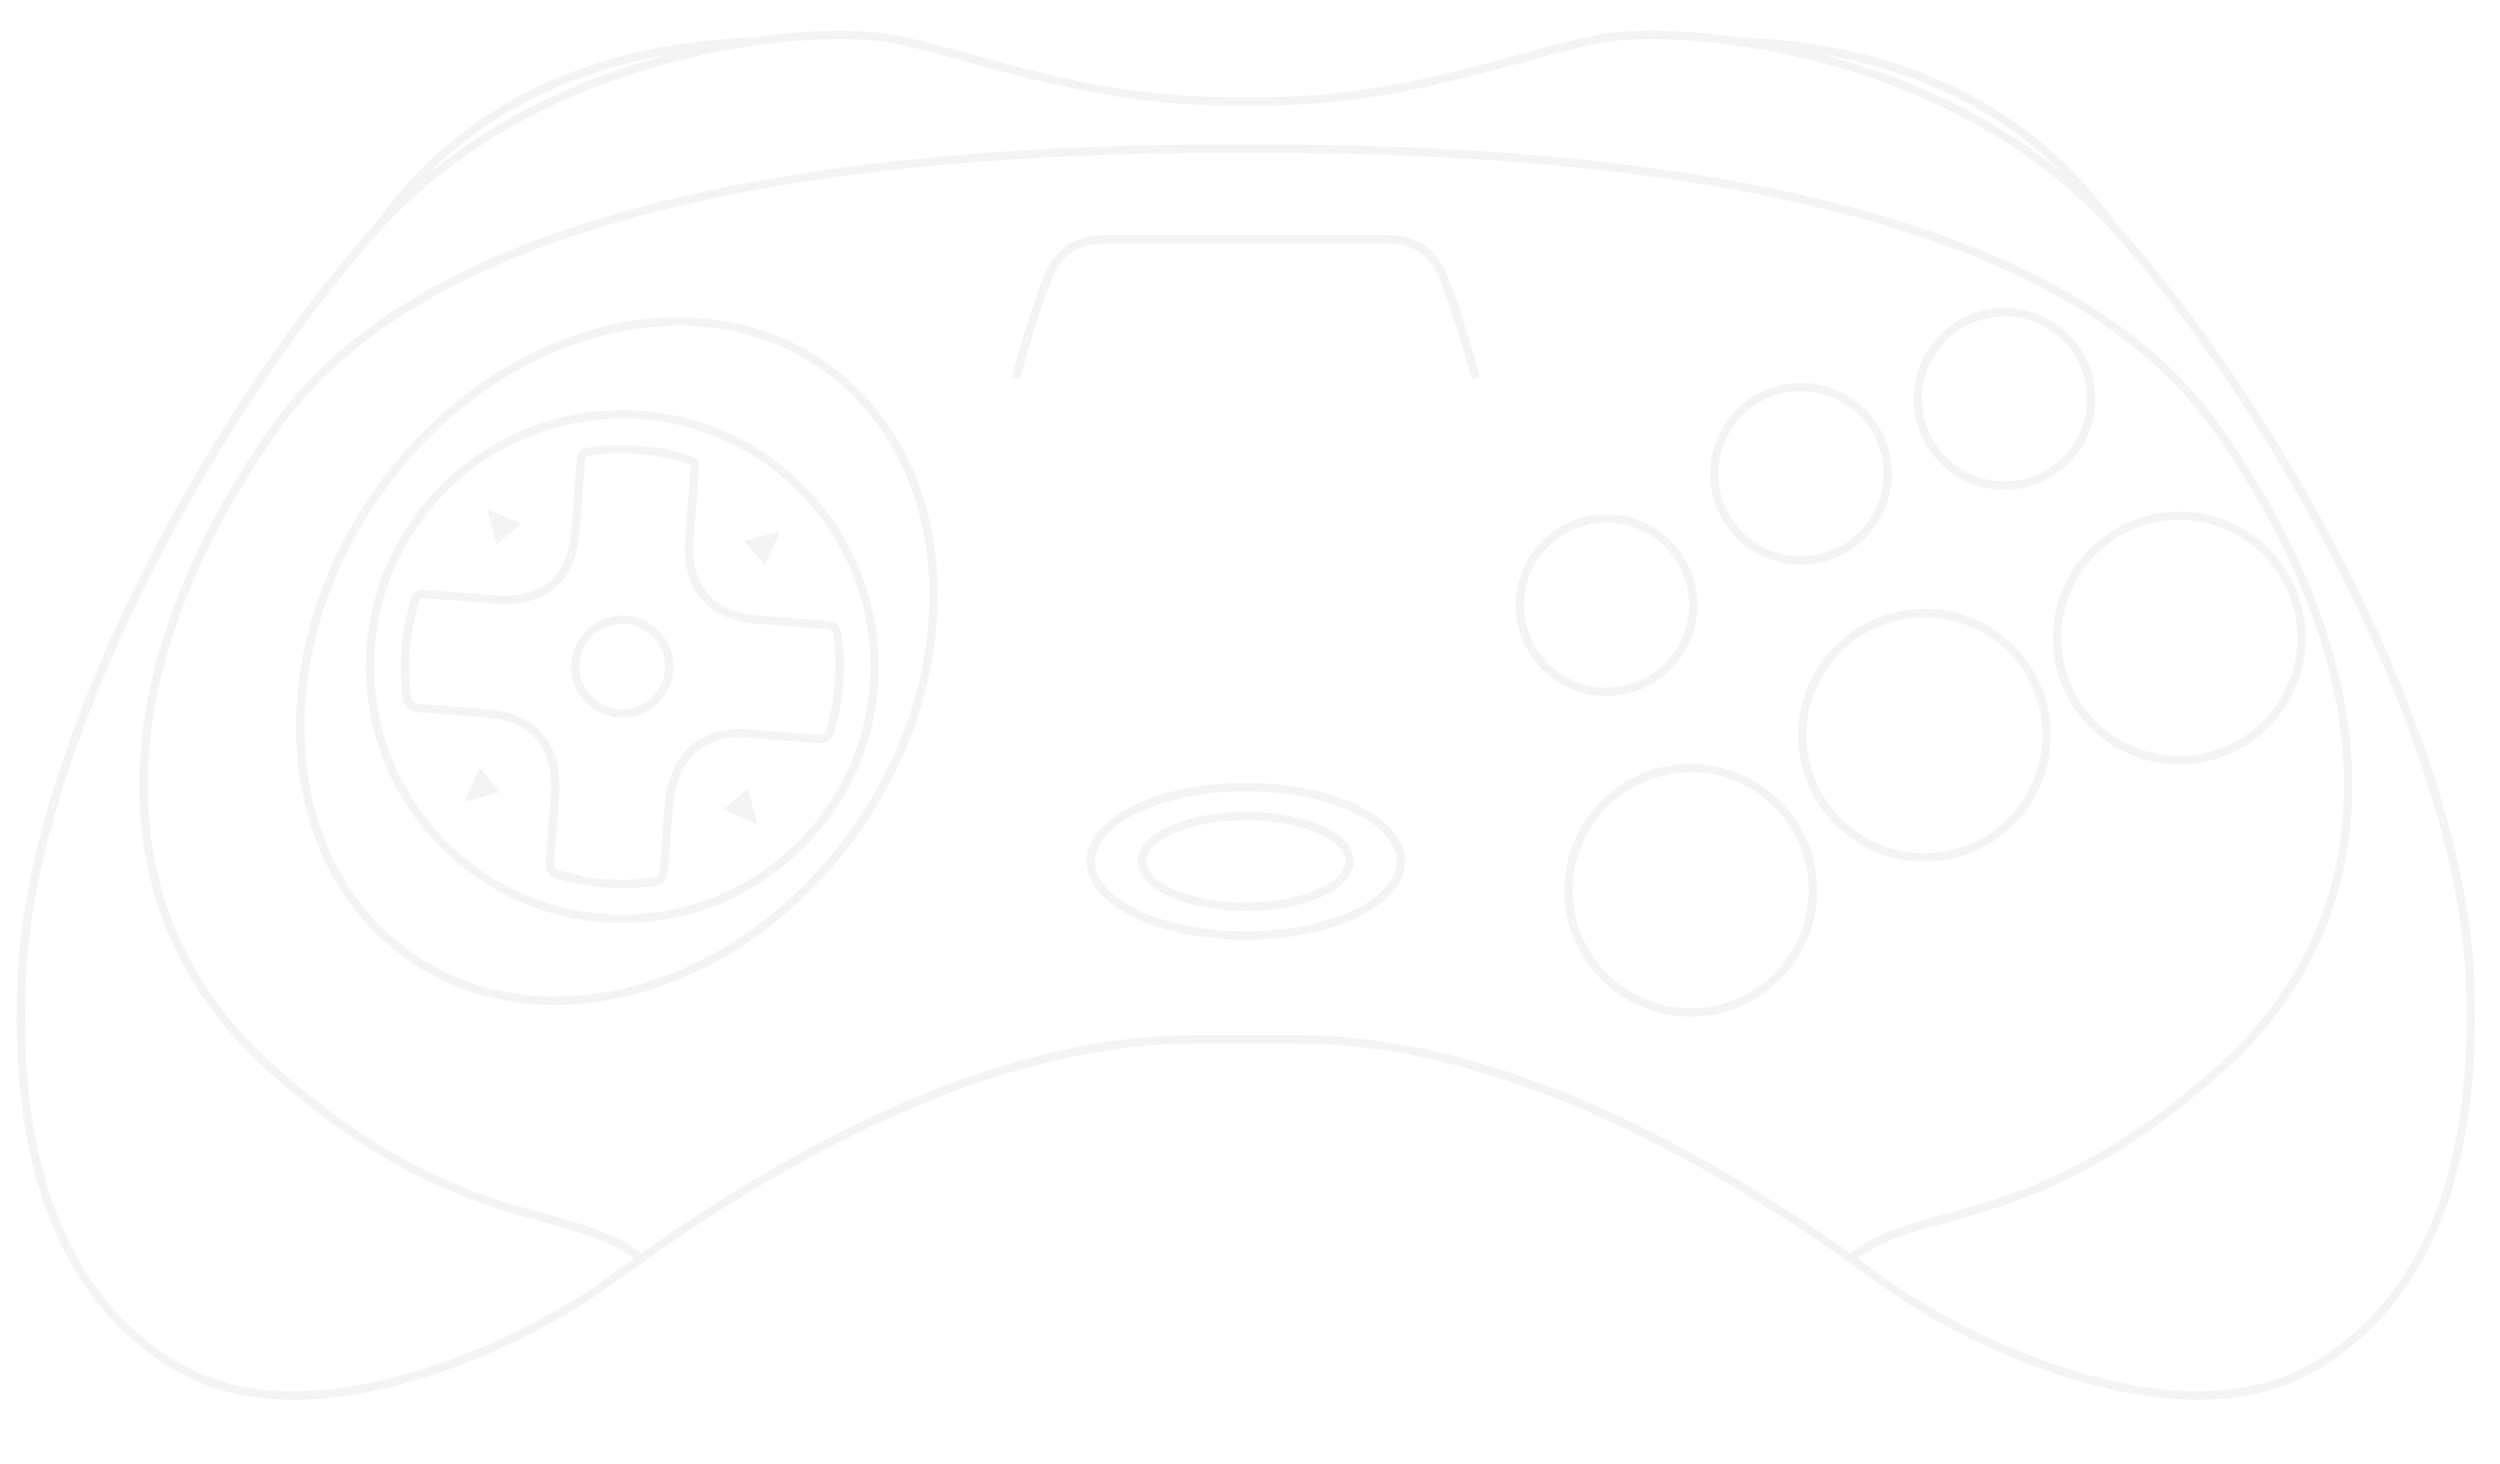
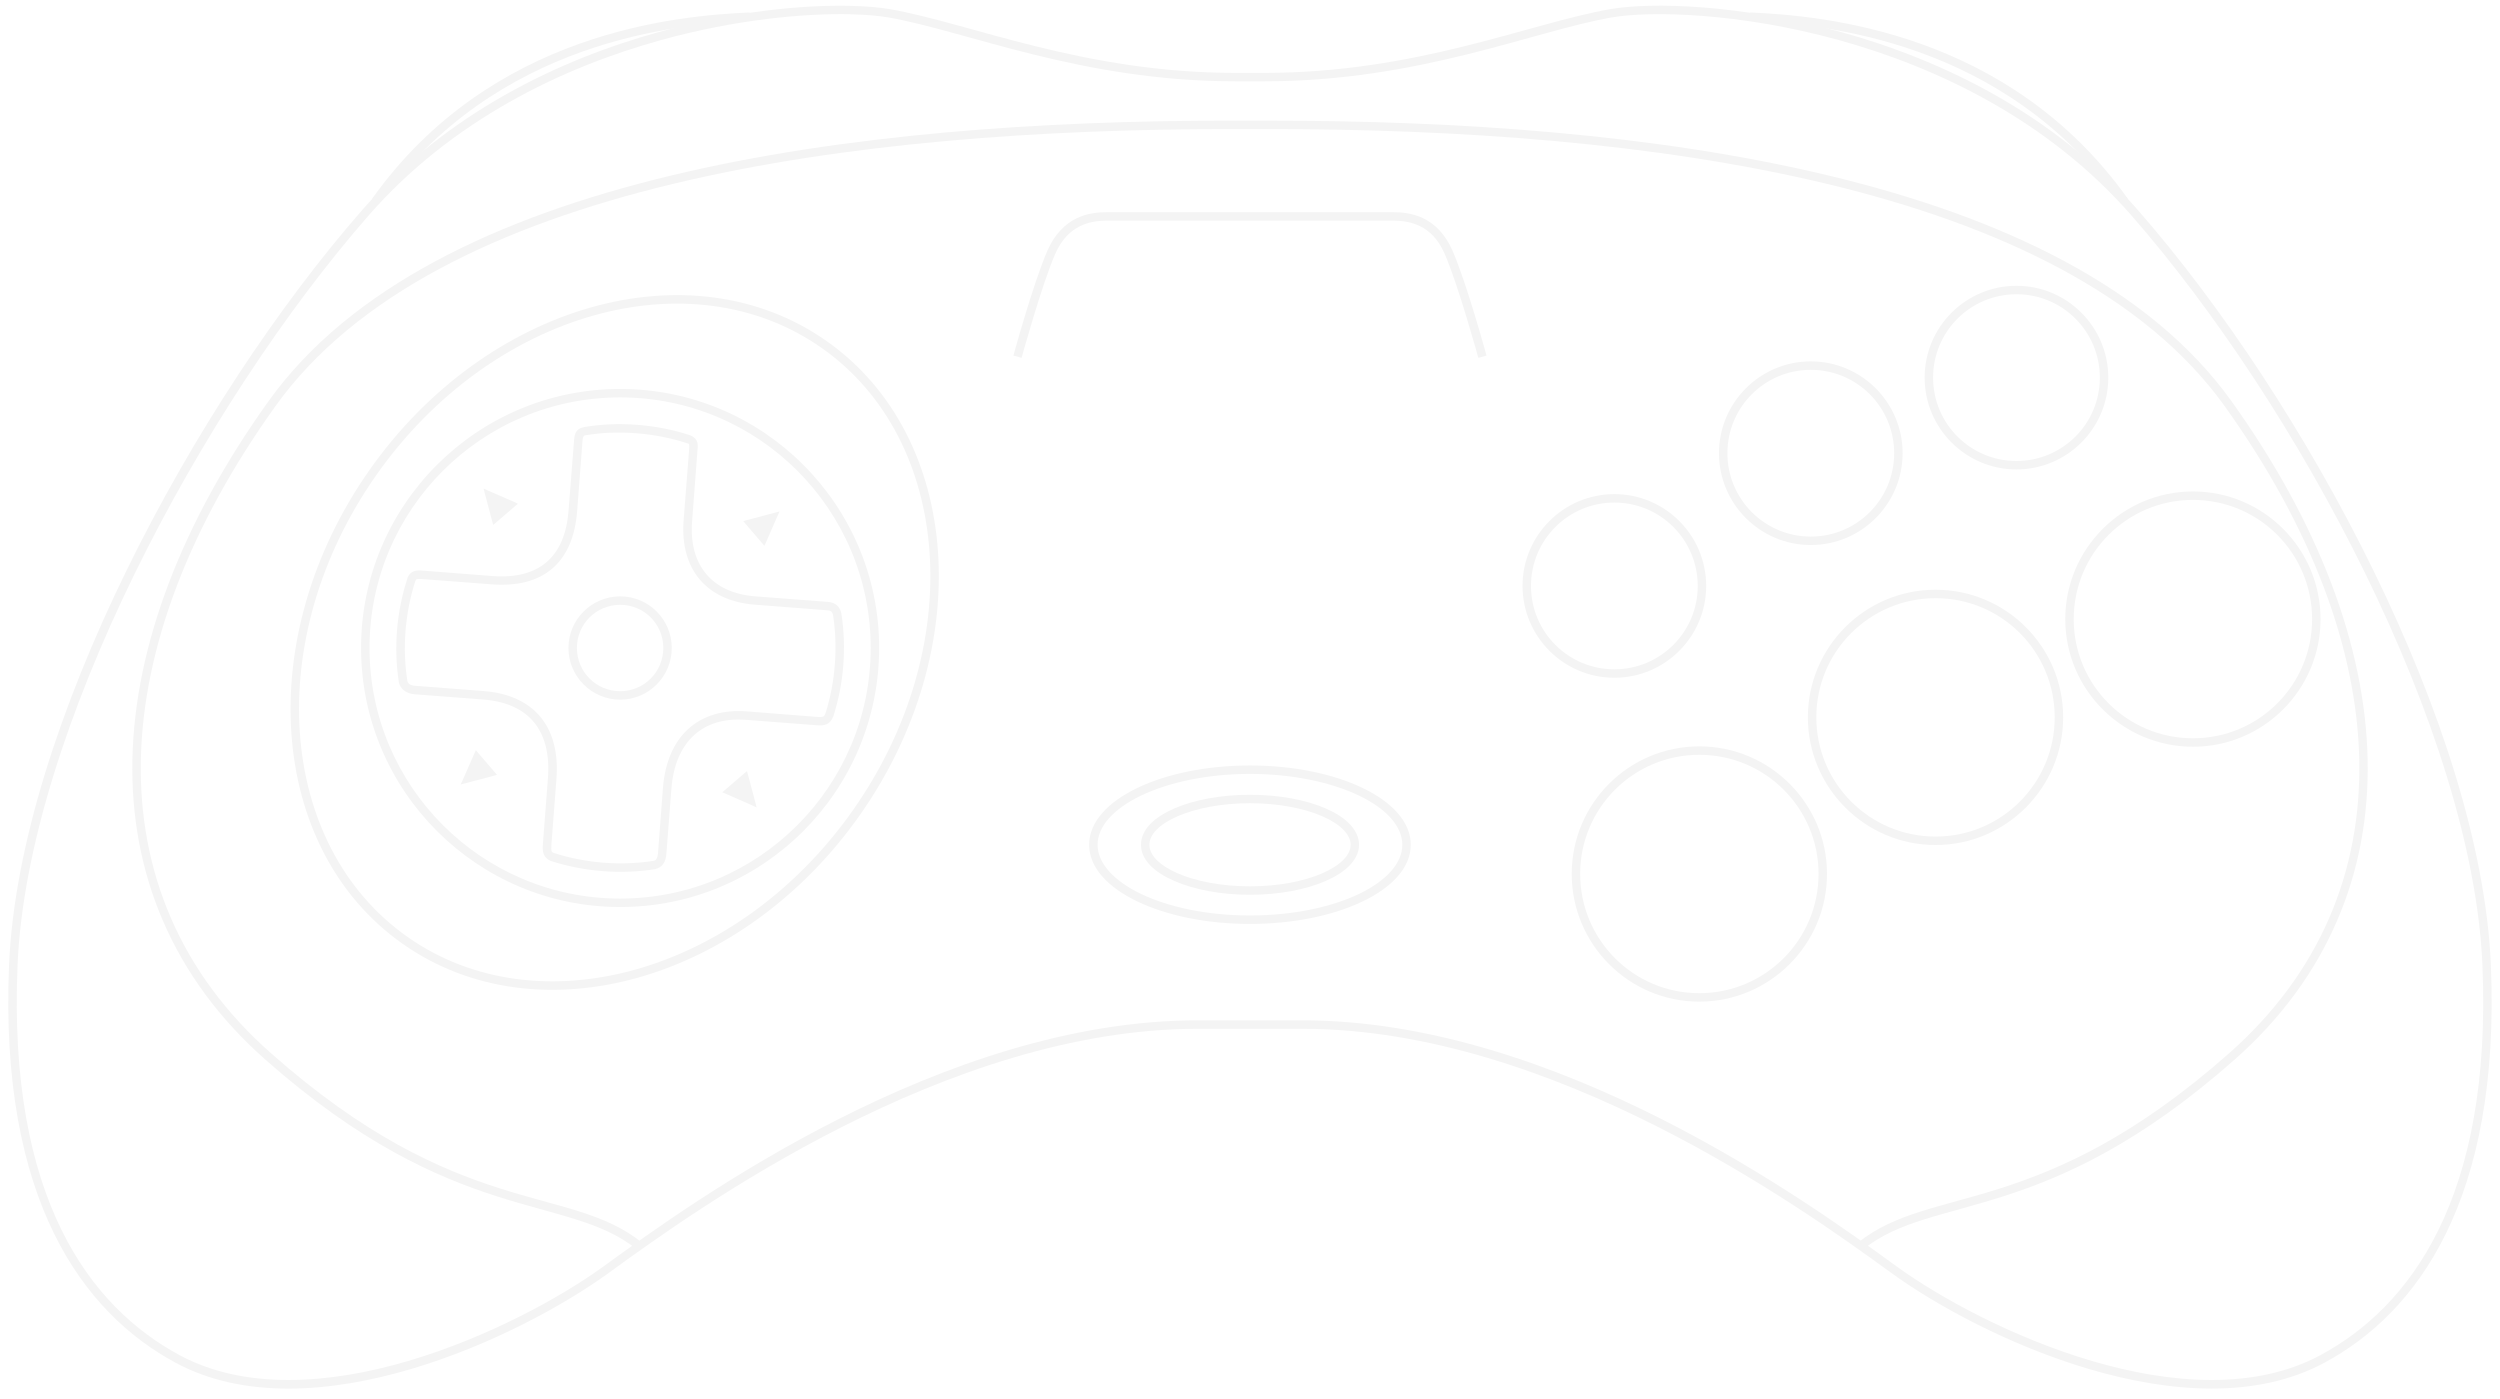
- <svg xmlns="http://www.w3.org/2000/svg" version="1.2" baseProfile="tiny" id="Layer_3" x="0px" y="0px" width="598.189px" height="350.26px" viewBox="0 0 598.189 350.26" xml:space="preserve">
-   <path id="path3" fill="#F4F4F4" d="M179.554,8.949c-17.037,0.789-61.16,4.455-89.405,44.125l1.625,1.156  c27.71-38.916,70.96-42.498,87.88-43.281l-0.094-2H179.554z" />
-   <path id="path5" fill="#F4F4F4" d="M293.243,34.574c-44.134,0-91.349,3.159-132.379,13.031  c-41.026,9.872-75.901,26.427-95.218,53.375c-20.514,28.619-31.714,57.876-32.281,84.875c-0.567,26.997,9.536,51.731,31.469,71.124  c22.496,19.891,40.432,27.779,54.78,32.375c14.349,4.596,24.973,5.945,33.188,12.562l1.28-1.56c-8.76-7.061-19.689-8.37-33.87-12.91  c-14.18-4.54-31.732-12.25-54.03-31.97c-21.531-19.03-31.369-43.109-30.813-69.589c0.557-26.47,11.568-55.34,31.906-83.718  c18.877-26.333,53.278-42.779,94.067-52.592c40.78-9.813,87.867-13,131.909-13h9.688c44.037,0,91.124,3.187,131.909,13  c40.78,9.813,75.217,26.26,94.093,52.593c20.339,28.374,31.35,57.244,31.905,83.719c0.557,26.475-9.281,50.557-30.812,69.594  c-22.319,19.719-39.899,27.43-54.079,31.969c-14.18,4.54-25.08,5.85-33.84,12.91l1.25,1.563c8.214-6.617,18.869-7.967,33.219-12.563  c14.349-4.595,32.254-12.483,54.749-32.374c21.933-19.394,32.068-44.126,31.5-71.124c-0.567-26.998-11.767-56.256-32.28-84.875  c-19.315-26.947-54.224-43.503-95.25-53.375c-41.025-9.873-88.238-13.031-132.378-13.031h-9.688L293.243,34.574z" />
-   <path id="path7" fill="#F4F4F4" d="M203.494,7.386c-11.155-0.267-27.503,1.253-45.375,6.188c-23.829,6.58-50.278,19.27-70.25,42.094  C48.116,101.097,6.525,178.416,4.148,234.516v0.031c-2.359,55.866,17.659,82.522,39.438,94.249  c16.199,8.724,36.669,7.123,55.656,1.531s36.52-15.222,47-22.844c20.74-15.09,80.069-57.789,139.469-57.789h24.781  c59.403,0,118.698,42.696,139.438,57.779c10.479,7.623,28.013,17.252,46.999,22.845c18.987,5.592,39.489,7.191,55.688-1.531  c21.783-11.729,41.776-38.393,39.406-94.28c-2.38-56.09-43.95-133.409-83.689-178.838c-19.979-22.823-46.46-35.514-70.289-42.093  c-23.82-6.579-44.94-7.105-54.649-5.406c-19.101,3.343-45.79,15.094-81.88,15.094h-6.875c-36.09,0-62.743-11.752-81.843-15.094  c-2.428-0.425-5.595-0.692-9.313-0.781L203.494,7.386z M203.494,9.386c3.631,0.083,6.682,0.35,8.969,0.75  c18.621,3.258,45.664,15.125,82.187,15.125h6.875c36.522,0,63.597-11.866,82.219-15.125c9.148-1.601,30.223-1.161,53.78,5.344  c23.559,6.505,49.677,19.059,69.312,41.5c39.461,45.102,80.849,122.408,83.187,177.588c2.349,55.389-17.249,81.063-38.374,92.438  c-15.485,8.339-35.414,6.886-54.125,1.375c-18.71-5.51-36.14-15.033-46.405-22.5c-20.751-15.092-80.265-58.188-140.618-58.188  h-24.781c-60.359,0-119.869,43.096-140.619,58.188c-10.267,7.467-27.696,16.989-46.406,22.5  c-18.711,5.511-38.669,6.965-54.155-1.375c-21.131-11.38-40.728-37.049-38.38-92.439c2.339-55.18,43.756-132.488,83.217-177.598  c19.634-22.44,45.724-34.994,69.284-41.5c17.669-4.878,33.949-6.341,44.839-6.094L203.494,9.386z" />
-   <path id="path9" fill="#F4F4F4" d="M416.622,8.949l-0.094,2c16.911,0.783,60.166,4.365,87.874,43.281l1.625-1.156  c-28.24-39.67-72.369-43.335-89.399-44.125H416.622z" />
-   <path id="path11" fill="#F4F4F4" d="M264.243,56.26c-2.083,0-4.727,0.224-7.313,1.5c-2.586,1.277-5.081,3.636-6.813,7.594  c-3.385,7.735-8.063,24.875-8.063,24.875l1.938,0.531c0,0,4.751-17.272,7.969-24.625c1.569-3.585,3.687-5.481,5.875-6.562  c2.188-1.081,4.481-1.313,6.406-1.313h29h9.688h28.999c1.926,0,4.25,0.232,6.438,1.313c2.188,1.081,4.275,2.977,5.844,6.562  c3.218,7.354,7.969,24.625,7.969,24.625l1.938-0.531c0,0-4.678-17.139-8.063-24.875c-1.731-3.958-4.227-6.316-6.813-7.594  c-2.585-1.276-5.229-1.5-7.313-1.5h-28.999h-9.688L264.243,56.26L264.243,56.26z" />
-   <path id="ellipse13" fill="#F4F4F4" d="M197.774,86.772c-32.184-22.613-80.623-8.752-108.269,30.596  c-27.647,39.348-24.269,89.617,7.914,112.229c32.184,22.613,80.647,8.771,108.299-30.578c27.647-39.347,24.244-89.634-7.939-112.249  L197.774,86.772z M196.624,88.409c31.094,21.848,34.596,70.832,7.453,109.459c-27.143,38.629-74.416,51.938-105.509,30.09  c-31.085-21.84-34.562-70.809-7.419-109.438c27.139-38.626,74.388-51.953,105.479-30.105L196.624,88.409z" />
-   <path id="circle15" fill="#F4F4F4" d="M148.904,98.135c-33.873,0-61.375,27.471-61.375,61.343c0,33.872,27.502,61.374,61.375,61.374  s61.343-27.502,61.343-61.374C210.248,125.606,182.777,98.135,148.904,98.135z M148.904,100.135  c32.792,0,59.343,26.552,59.343,59.343c0,32.792-26.552,59.374-59.343,59.374c-32.792,0-59.375-26.582-59.375-59.374  C89.53,126.687,116.112,100.135,148.904,100.135z" />
-   <path id="path17" fill="#F4F4F4" d="M146.554,106.51c-2.105,0.09-4.177,0.323-6.219,0.656c-0.01,0.001-0.021-0.002-0.031,0v0.031  c-0.613,0.091-1.285,0.361-1.688,0.906c-0.412,0.556-0.562,1.248-0.625,2.063l-1.313,16.781c-0.433,5.602-2.213,9.627-5.188,12.188  c-2.974,2.56-7.247,3.749-12.906,3.313l-16.422-1.28c-0.825-0.063-1.486-0.096-2.156,0.156c-0.67,0.252-1.195,0.846-1.469,1.5v0.063  v0.031c-1.301,3.967-2.164,8.153-2.5,12.5c-0.321,4.151-0.169,8.208,0.438,12.156v0.031c0.271,1.478,1.688,2.692,3.656,2.844  l16.312,1.25c5.46,0.422,9.459,2.272,12.031,5.375c2.572,3.102,3.76,7.557,3.313,13.344l-1.188,15.5  c-0.076,0.989-0.064,1.771,0.219,2.469c0.284,0.697,0.885,1.186,1.5,1.469l0.063,0.031l0.031,0.031  c3.935,1.283,8.1,2.105,12.406,2.438c4.21,0.324,8.343,0.159,12.344-0.469h0.031l0.031-0.031c0.684-0.15,1.376-0.523,1.844-1.156  s0.704-1.438,0.781-2.438l1.188-15.438c0.438-5.673,2.348-9.914,5.344-12.656c2.996-2.743,7.138-4.059,12.344-3.656l16.688,1.281  c0.912,0.07,1.664,0.089,2.406-0.25s1.24-1.023,1.563-1.844l0.031-0.031v-0.031c1.222-3.836,2.021-7.877,2.344-12.062  c0.325-4.204,0.157-8.318-0.469-12.312V151.2l-0.031-0.063c-0.155-0.574-0.407-1.188-0.938-1.688  c-0.531-0.5-1.287-0.806-2.188-0.875l-17.219-1.313c-5.147-0.397-9.05-2.253-11.594-5.25c-2.544-2.997-3.789-7.206-3.375-12.562  l1.25-16.469c0.06-0.778,0.169-1.408,0-2.125c-0.17-0.717-0.809-1.401-1.594-1.688l-0.031-0.031c-3.994-1.32-8.214-2.161-12.594-2.5  c-2.164-0.167-4.291-0.216-6.406-0.125L146.554,106.51z M146.617,108.51c2.036-0.087,4.104-0.036,6.188,0.125  c4.208,0.326,8.26,1.142,12.094,2.406c0.01,0.003,0.022-0.003,0.031,0c0.305,0.109,0.27,0.07,0.313,0.25  c0.045,0.192,0.03,0.742-0.031,1.531l-1.281,16.469c-0.444,5.749,0.906,10.539,3.844,14s7.421,5.509,12.969,5.938l17.229,1.34  c0.588,0.045,0.817,0.169,0.969,0.313c0.135,0.127,0.277,0.368,0.375,0.688c0.003,0.011-0.003,0.02,0,0.031  c0.598,3.833,0.75,7.774,0.438,11.812c-0.309,4.007-1.054,7.892-2.219,11.562c-0.007,0.021-0.024,0.041-0.031,0.063  c-0.197,0.473-0.334,0.611-0.5,0.688c-0.179,0.082-0.626,0.156-1.438,0.094l-16.688-1.313c-5.626-0.436-10.43,1.033-13.875,4.188  c-3.445,3.154-5.502,7.928-5.969,13.969l-1.17,15.439c-0.06,0.765-0.241,1.184-0.406,1.406c-0.165,0.224-0.317,0.332-0.656,0.406  c-3.83,0.597-7.778,0.749-11.812,0.438c-4.103-0.316-8.063-1.1-11.812-2.313c-0.343-0.157-0.415-0.197-0.5-0.406  s-0.128-0.709-0.063-1.563l1.188-15.5c0.475-6.143-0.806-11.162-3.781-14.75c-2.975-3.588-7.596-5.673-13.438-6.125l-16.281-1.25  c-1.291-0.1-1.701-0.625-1.813-1.156c-0.583-3.798-0.747-7.72-0.438-11.719c0.322-4.162,1.103-8.171,2.344-11.969  c0.013-0.032,0.02-0.004,0.031-0.031c0.003-0.01-0.003-0.021,0-0.031c0.108-0.243,0.166-0.3,0.281-0.344  c0.133-0.05,0.57-0.088,1.313-0.031l16.438,1.25c6.014,0.464,10.911-0.768,14.375-3.75s5.415-7.608,5.875-13.562l1.28-16.8  c0.046-0.595,0.194-0.882,0.281-1c0.087-0.118,0.111-0.157,0.344-0.188h0.031c1.973-0.323,3.965-0.538,6-0.625L146.617,108.51z" />
-   <path id="circle19" fill="#F4F4F4" d="M148.904,147.264c-6.747,0-12.25,5.472-12.25,12.219s5.503,12.25,12.25,12.25  s12.219-5.503,12.219-12.25C161.123,152.736,155.651,147.264,148.904,147.264z M148.904,149.264c5.666,0,10.219,4.553,10.219,10.219  s-4.553,10.25-10.219,10.25s-10.25-4.584-10.25-10.25S143.238,149.264,148.904,149.264z" />
-   <path id="polygon21" fill="#F4F4F4" d="M116.555,121.734l0.25,1l1.813,6.844l0.219,0.75l0.594-0.5l4.656-4l0.594-0.5l-0.71-0.35  l-6.469-2.813l-0.938-0.438L116.555,121.734z" />
-   <path id="polygon23" fill="#F4F4F4" d="M114.714,183.693l-0.313,0.719l-2.844,6.469l-0.438,0.938l1-0.25l6.844-1.813l0.75-0.219  l-0.5-0.594l-4-4.656L114.714,183.693L114.714,183.693z" />
-   <path id="polygon25" fill="#F4F4F4" d="M178.934,188.663l-0.594,0.5l-4.656,4l-0.594,0.5l0.719,0.313l6.469,2.844l0.938,0.438  l-0.25-1.031l-1.813-6.813L178.934,188.663L178.934,188.663z" />
-   <path id="polygon27" fill="#F4F4F4" d="M186.654,127.164l-1,0.25l-6.844,1.813l-0.75,0.219l0.5,0.593l4,4.656l0.5,0.594l0.344-0.719  l2.813-6.469L186.654,127.164L186.654,127.164z" />
-   <path id="circle29" fill="#F4F4F4" d="M384.402,123.044c-11.999,0-21.75,9.751-21.75,21.75c0,11.999,9.751,21.75,21.75,21.75  c11.998,0,21.75-9.751,21.75-21.75C406.152,132.795,396.4,123.044,384.402,123.044z M384.402,125.044  c10.918,0,19.75,8.832,19.75,19.75c0,10.918-8.833,19.75-19.75,19.75c-10.918,0-19.75-8.832-19.75-19.75  C364.652,133.876,373.484,125.044,384.402,125.044z" />
-   <path id="circle31" fill="#F4F4F4" d="M430.932,91.604c-11.999,0-21.75,9.751-21.75,21.75s9.752,21.75,21.75,21.75  s21.75-9.751,21.75-21.75S442.93,91.604,430.932,91.604z M430.932,93.604c10.918,0,19.75,8.832,19.75,19.75  s-8.832,19.75-19.75,19.75s-19.75-8.832-19.75-19.75S420.014,93.604,430.932,93.604z" />
-   <path id="circle33" fill="#F4F4F4" d="M479.651,73.698c-11.998,0-21.75,9.752-21.75,21.75s9.752,21.75,21.75,21.75  s21.75-9.751,21.75-21.75S491.649,73.698,479.651,73.698z M479.651,75.698c10.917,0,19.75,8.833,19.75,19.75  c0,10.917-8.833,19.75-19.75,19.75s-19.75-8.833-19.75-19.75C459.901,84.531,468.734,75.698,479.651,75.698z" />
-   <path id="circle35" fill="#F4F4F4" d="M404.521,182.794c-16.686,0-30.219,13.532-30.219,30.219  c0,16.686,13.533,30.249,30.219,30.249c16.687,0,30.25-13.563,30.25-30.249C434.771,196.326,421.208,182.794,404.521,182.794z   M404.521,184.794c15.605,0,28.25,12.613,28.25,28.219c0,15.604-12.645,28.249-28.25,28.249c-15.604,0-28.219-12.646-28.219-28.249  C376.303,197.407,388.917,184.794,404.521,184.794z" />
-   <path id="circle37" fill="#F4F4F4" d="M460.491,145.694c-16.686,0-30.25,13.533-30.25,30.219c0,16.686,13.564,30.249,30.25,30.249  c16.687,0,30.219-13.563,30.219-30.249C490.71,159.227,477.178,145.694,460.491,145.694z M460.491,147.694  c15.604,0,28.219,12.614,28.219,28.219c0,15.604-12.614,28.249-28.219,28.249s-28.25-12.646-28.25-28.249  C432.241,160.308,444.887,147.694,460.491,147.694z" />
-   <path id="circle39" fill="#F4F4F4" d="M521.461,122.414c-16.685,0-30.25,13.565-30.25,30.25c0,16.685,13.565,30.218,30.25,30.218  s30.219-13.532,30.219-30.218C551.68,135.979,538.146,122.414,521.461,122.414z M521.461,124.414  c15.604,0,28.219,12.646,28.219,28.25s-12.614,28.218-28.219,28.218c-15.604,0-28.25-12.613-28.25-28.218  C493.211,137.06,505.857,124.414,521.461,124.414z" />
-   <path id="ellipse41" fill="#F4F4F4" d="M298.083,187.323c-10.372,0-19.765,2.013-26.656,5.313c-6.891,3.3-11.438,8-11.438,13.469  s4.546,10.139,11.438,13.438c6.891,3.301,16.284,5.313,26.656,5.313c10.371,0,19.765-2.012,26.655-5.313  c6.892-3.299,11.438-7.969,11.438-13.438s-4.547-10.169-11.438-13.469C317.848,189.336,308.454,187.323,298.083,187.323z   M298.083,189.323c10.113,0,19.278,1.996,25.812,5.125c6.534,3.129,10.281,7.316,10.281,11.656s-3.748,8.527-10.281,11.656  c-6.533,3.128-15.698,5.094-25.812,5.094c-10.114,0-19.247-1.966-25.781-5.094c-6.534-3.129-10.312-7.316-10.312-11.656  s3.778-8.527,10.312-11.656S287.97,189.323,298.083,189.323z" />
-   <path id="ellipse43" fill="#F4F4F4" d="M298.083,194.263c-6.976,0-13.273,1.213-17.938,3.25c-2.333,1.02-4.273,2.229-5.656,3.656  c-1.383,1.429-2.219,3.131-2.219,4.938s0.835,3.479,2.219,4.906c1.383,1.429,3.324,2.638,5.656,3.656  c4.665,2.037,10.962,3.281,17.938,3.281c6.975,0,13.304-1.244,17.969-3.281c2.332-1.019,4.241-2.228,5.625-3.656  c1.383-1.428,2.25-3.1,2.25-4.906s-0.867-3.509-2.25-4.938c-1.384-1.428-3.293-2.637-5.625-3.656  C311.387,195.476,305.059,194.263,298.083,194.263z M298.083,196.263c6.739,0,12.833,1.207,17.155,3.094  c2.162,0.944,3.87,2.053,5,3.219c1.131,1.168,1.688,2.344,1.688,3.531c0,1.188-0.558,2.365-1.688,3.531  c-1.13,1.167-2.838,2.275-5,3.219c-4.322,1.889-10.417,3.094-17.155,3.094c-6.739,0-12.833-1.205-17.156-3.094  c-2.161-0.943-3.87-2.052-5-3.219c-1.13-1.166-1.656-2.343-1.656-3.531c0-1.188,0.526-2.364,1.656-3.531  c1.13-1.166,2.838-2.273,5-3.219C285.25,197.47,291.344,196.263,298.083,196.263z" />
+ <svg xmlns="http://www.w3.org/2000/svg" version="1.2" id="Layer_3" x="0px" y="0px" width="592.189" height="331.26" viewBox="0 0 592.189 331.26" xml:space="preserve">
+   <defs id="defs27" />
+   <path id="path3" fill="#f4f4f4" d="m 177.554,2.949 c -17.037,0.789 -61.16,4.455 -89.405,44.125 l 1.625,1.156 c 27.71,-38.916 70.96,-42.498 87.88,-43.281 l -0.094,-2 z" />
+   <path id="path5" fill="#f4f4f4" d="m 291.243,28.574 c -44.134,0 -91.349,3.159 -132.379,13.031 -41.026,9.872 -75.901,26.427 -95.218,53.375 -20.514,28.619 -31.714,57.876 -32.281,84.875 -0.567,26.997 9.536,51.731 31.469,71.124 22.496,19.891 40.432,27.779 54.78,32.375 14.349,4.596 24.973,5.945 33.188,12.562 l 1.28,-1.56 c -8.76,-7.061 -19.689,-8.37 -33.87,-12.91 -14.18,-4.54 -31.732,-12.25 -54.03,-31.97 -21.531,-19.03 -31.369,-43.109 -30.813,-69.589 0.557,-26.47 11.568,-55.34 31.906,-83.718 18.877,-26.333 53.278,-42.779 94.067,-52.592 40.78,-9.813 87.867,-13 131.909,-13 h 9.688 c 44.037,0 91.124,3.187 131.909,13 40.78,9.813 75.217,26.26 94.093,52.593 20.339,28.374 31.35,57.244 31.905,83.719 0.557,26.475 -9.281,50.557 -30.812,69.594 -22.319,19.719 -39.899,27.43 -54.079,31.969 -14.18,4.54 -25.08,5.85 -33.84,12.91 l 1.25,1.563 c 8.214,-6.617 18.869,-7.967 33.219,-12.563 14.349,-4.595 32.254,-12.483 54.749,-32.374 21.933,-19.394 32.068,-44.126 31.5,-71.124 -0.567,-26.998 -11.767,-56.256 -32.28,-84.875 C 509.238,68.042 474.329,51.486 433.303,41.614 392.278,31.741 345.065,28.583 300.925,28.583 h -9.688 z" />
+   <path id="path7" fill="#f4f4f4" d="M 201.494,1.386 C 190.339,1.119 173.991,2.639 156.119,7.574 132.29,14.154 105.841,26.844 85.869,49.668 46.116,95.097 4.525,172.416 2.148,228.516 v 0.031 c -2.359,55.866 17.659,82.522 39.438,94.249 16.199,8.724 36.669,7.123 55.656,1.531 18.987,-5.592 36.52,-15.222 47,-22.844 20.74,-15.09 80.069,-57.789 139.469,-57.789 h 24.781 c 59.403,0 118.698,42.696 139.438,57.779 10.479,7.623 28.013,17.252 46.999,22.845 18.987,5.592 39.489,7.191 55.688,-1.531 21.783,-11.729 41.776,-38.393 39.406,-94.28 C 587.643,172.417 546.073,95.098 506.334,49.669 486.355,26.846 459.874,14.155 436.045,7.576 412.225,0.997 391.105,0.471 381.396,2.17 c -19.101,3.343 -45.79,15.094 -81.88,15.094 h -6.875 c -36.09,0 -62.743,-11.752 -81.843,-15.094 -2.428,-0.425 -5.595,-0.692 -9.313,-0.781 z m 0,2 c 3.631,0.083 6.682,0.35 8.969,0.75 18.621,3.258 45.664,15.125 82.187,15.125 h 6.875 c 36.522,0 63.597,-11.866 82.219,-15.125 9.148,-1.601 30.223,-1.161 53.78,5.344 23.559,6.505 49.677,19.059 69.312,41.5 39.461,45.102 80.849,122.408 83.187,177.588 2.349,55.389 -17.249,81.063 -38.374,92.438 -15.485,8.339 -35.414,6.886 -54.125,1.375 -18.71,-5.51 -36.14,-15.033 -46.405,-22.5 -20.751,-15.092 -80.265,-58.188 -140.618,-58.188 H 283.72 c -60.359,0 -119.869,43.096 -140.619,58.188 -10.267,7.467 -27.696,16.989 -46.406,22.5 -18.711,5.511 -38.669,6.965 -54.155,-1.375 C 21.409,309.626 1.812,283.957 4.16,228.567 6.499,173.387 47.916,96.079 87.377,50.969 107.011,28.529 133.101,15.975 156.661,9.469 174.33,4.591 190.61,3.128 201.5,3.375 Z" />
+   <path id="path9" fill="#f4f4f4" d="m 414.622,2.949 -0.094,2 c 16.911,0.783 60.166,4.365 87.874,43.281 l 1.625,-1.156 C 475.787,7.404 431.658,3.739 414.628,2.949 Z" />
+   <path id="path11" fill="#f4f4f4" d="m 262.243,50.26 c -2.083,0 -4.727,0.224 -7.313,1.5 -2.586,1.277 -5.081,3.636 -6.813,7.594 -3.385,7.735 -8.063,24.875 -8.063,24.875 l 1.938,0.531 c 0,0 4.751,-17.272 7.969,-24.625 1.569,-3.585 3.687,-5.481 5.875,-6.562 2.188,-1.081 4.481,-1.313 6.406,-1.313 h 29 9.688 28.999 c 1.926,0 4.25,0.232 6.438,1.313 2.188,1.081 4.275,2.977 5.844,6.562 3.218,7.354 7.969,24.625 7.969,24.625 l 1.938,-0.531 c 0,0 -4.678,-17.139 -8.063,-24.875 -1.731,-3.958 -4.227,-6.316 -6.813,-7.594 -2.585,-1.276 -5.229,-1.5 -7.313,-1.5 h -28.999 -9.688 z" />
+   <path id="ellipse13" fill="#f4f4f4" d="M 195.774,80.772 C 163.59,58.159 115.151,72.02 87.505,111.368 c -27.647,39.348 -24.269,89.617 7.914,112.229 32.184,22.613 80.647,8.771 108.299,-30.578 27.647,-39.347 24.244,-89.634 -7.939,-112.249 z m -1.15,1.637 c 31.094,21.848 34.596,70.832 7.453,109.459 -27.143,38.629 -74.416,51.938 -105.509,30.09 C 65.483,200.118 62.006,151.149 89.149,112.52 116.288,73.894 163.537,60.567 194.628,82.415 Z" />
+   <path id="circle15" fill="#f4f4f4" d="m 146.904,92.135 c -33.873,0 -61.375,27.471 -61.375,61.343 0,33.872 27.502,61.374 61.375,61.374 33.873,0 61.343,-27.502 61.343,-61.374 10e-4,-33.872 -27.47,-61.343 -61.343,-61.343 z m 0,2 c 32.792,0 59.343,26.552 59.343,59.343 0,32.792 -26.552,59.374 -59.343,59.374 -32.792,0 -59.375,-26.582 -59.375,-59.374 0.001,-32.791 26.583,-59.343 59.375,-59.343 z" />
+   <path id="path17" fill="#f4f4f4" d="m 144.554,100.51 c -2.105,0.09 -4.177,0.323 -6.219,0.656 -0.01,0.001 -0.021,-0.002 -0.031,0 v 0.031 c -0.613,0.091 -1.285,0.361 -1.688,0.906 -0.412,0.556 -0.562,1.248 -0.625,2.063 l -1.313,16.781 c -0.433,5.602 -2.213,9.627 -5.188,12.188 -2.974,2.56 -7.247,3.749 -12.906,3.313 l -16.422,-1.28 c -0.825,-0.063 -1.486,-0.096 -2.156,0.156 -0.67,0.252 -1.195,0.846 -1.469,1.5 v 0.063 0.031 c -1.301,3.967 -2.164,8.153 -2.5,12.5 -0.321,4.151 -0.169,8.208 0.438,12.156 v 0.031 c 0.271,1.478 1.688,2.692 3.656,2.844 l 16.312,1.25 c 5.46,0.422 9.459,2.272 12.031,5.375 2.572,3.102 3.76,7.557 3.313,13.344 l -1.188,15.5 c -0.076,0.989 -0.064,1.771 0.219,2.469 0.284,0.697 0.885,1.186 1.5,1.469 l 0.063,0.031 0.031,0.031 c 3.935,1.283 8.1,2.105 12.406,2.438 4.21,0.324 8.343,0.159 12.344,-0.469 h 0.031 l 0.031,-0.031 c 0.684,-0.15 1.376,-0.523 1.844,-1.156 0.468,-0.633 0.704,-1.438 0.781,-2.438 l 1.188,-15.438 c 0.438,-5.673 2.348,-9.914 5.344,-12.656 2.996,-2.743 7.138,-4.059 12.344,-3.656 l 16.688,1.281 c 0.912,0.07 1.664,0.089 2.406,-0.25 0.742,-0.339 1.24,-1.023 1.563,-1.844 l 0.031,-0.031 v -0.031 c 1.222,-3.836 2.021,-7.877 2.344,-12.062 0.325,-4.204 0.157,-8.318 -0.469,-12.312 V 145.2 l -0.031,-0.063 c -0.155,-0.574 -0.407,-1.188 -0.938,-1.688 -0.531,-0.5 -1.287,-0.806 -2.188,-0.875 l -17.219,-1.313 c -5.147,-0.397 -9.05,-2.253 -11.594,-5.25 -2.544,-2.997 -3.789,-7.206 -3.375,-12.562 l 1.25,-16.469 c 0.06,-0.778 0.169,-1.408 0,-2.125 -0.17,-0.717 -0.809,-1.401 -1.594,-1.688 l -0.031,-0.031 c -3.994,-1.32 -8.214,-2.161 -12.594,-2.5 -2.164,-0.167 -4.291,-0.216 -6.406,-0.125 z m 0.063,2 c 2.036,-0.087 4.104,-0.036 6.188,0.125 4.208,0.326 8.26,1.142 12.094,2.406 0.01,0.003 0.022,-0.003 0.031,0 0.305,0.109 0.27,0.07 0.313,0.25 0.045,0.192 0.03,0.742 -0.031,1.531 l -1.281,16.469 c -0.444,5.749 0.906,10.539 3.844,14 2.938,3.461 7.421,5.509 12.969,5.938 l 17.229,1.34 c 0.588,0.045 0.817,0.169 0.969,0.313 0.135,0.127 0.277,0.368 0.375,0.688 0.003,0.011 -0.003,0.02 0,0.031 0.598,3.833 0.75,7.774 0.438,11.812 -0.309,4.007 -1.054,7.892 -2.219,11.562 -0.007,0.021 -0.024,0.041 -0.031,0.063 -0.197,0.473 -0.334,0.611 -0.5,0.688 -0.179,0.082 -0.626,0.156 -1.438,0.094 l -16.688,-1.313 c -5.626,-0.436 -10.43,1.033 -13.875,4.188 -3.445,3.154 -5.502,7.928 -5.969,13.969 l -1.17,15.439 c -0.06,0.765 -0.241,1.184 -0.406,1.406 -0.165,0.224 -0.317,0.332 -0.656,0.406 -3.83,0.597 -7.778,0.749 -11.812,0.438 -4.103,-0.316 -8.063,-1.1 -11.812,-2.313 -0.343,-0.157 -0.415,-0.197 -0.5,-0.406 -0.085,-0.209 -0.128,-0.709 -0.063,-1.563 l 1.188,-15.5 c 0.475,-6.143 -0.806,-11.162 -3.781,-14.75 -2.975,-3.588 -7.596,-5.673 -13.438,-6.125 l -16.281,-1.25 c -1.291,-0.1 -1.701,-0.625 -1.813,-1.156 -0.583,-3.798 -0.747,-7.72 -0.438,-11.719 0.322,-4.162 1.103,-8.171 2.344,-11.969 0.013,-0.032 0.02,-0.004 0.031,-0.031 0.003,-0.01 -0.003,-0.021 0,-0.031 0.108,-0.243 0.166,-0.3 0.281,-0.344 0.133,-0.05 0.57,-0.088 1.313,-0.031 l 16.438,1.25 c 6.014,0.464 10.911,-0.768 14.375,-3.75 3.464,-2.982 5.415,-7.608 5.875,-13.562 l 1.28,-16.8 c 0.046,-0.595 0.194,-0.882 0.281,-1 0.087,-0.118 0.111,-0.157 0.344,-0.188 h 0.031 c 1.973,-0.323 3.965,-0.538 6,-0.625 z" />
+   <path id="circle19" fill="#f4f4f4" d="m 146.904,141.264 c -6.747,0 -12.25,5.472 -12.25,12.219 0,6.747 5.503,12.25 12.25,12.25 6.747,0 12.219,-5.503 12.219,-12.25 0,-6.747 -5.472,-12.219 -12.219,-12.219 z m 0,2 c 5.666,0 10.219,4.553 10.219,10.219 0,5.666 -4.553,10.25 -10.219,10.25 -5.666,0 -10.25,-4.584 -10.25,-10.25 0,-5.666 4.584,-10.219 10.25,-10.219 z" />
+   <path id="polygon21" fill="#f4f4f4" d="m 114.555,115.734 0.25,1 1.813,6.844 0.219,0.75 0.594,-0.5 4.656,-4 0.594,-0.5 -0.71,-0.35 -6.469,-2.813 -0.938,-0.438 z" />
+   <path id="polygon23" fill="#f4f4f4" d="m 112.714,177.693 -0.313,0.719 -2.844,6.469 -0.438,0.938 1,-0.25 6.844,-1.813 0.75,-0.219 -0.5,-0.594 -4,-4.656 z" />
+   <path id="polygon25" fill="#f4f4f4" d="m 176.934,182.663 -0.594,0.5 -4.656,4 -0.594,0.5 0.719,0.313 6.469,2.844 0.938,0.438 -0.25,-1.031 -1.813,-6.813 z" />
+   <path id="polygon27" fill="#f4f4f4" d="m 184.654,121.164 -1,0.25 -6.844,1.813 -0.75,0.219 0.5,0.593 4,4.656 0.5,0.594 0.344,-0.719 2.813,-6.469 z" />
+   <path id="circle29" fill="#f4f4f4" d="m 382.402,117.044 c -11.999,0 -21.75,9.751 -21.75,21.75 0,11.999 9.751,21.75 21.75,21.75 11.998,0 21.75,-9.751 21.75,-21.75 0,-11.999 -9.752,-21.75 -21.75,-21.75 z m 0,2 c 10.918,0 19.75,8.832 19.75,19.75 0,10.918 -8.833,19.75 -19.75,19.75 -10.918,0 -19.75,-8.832 -19.75,-19.75 0,-10.918 8.832,-19.75 19.75,-19.75 z" />
+   <path id="circle31" fill="#f4f4f4" d="m 428.932,85.604 c -11.999,0 -21.75,9.751 -21.75,21.75 0,11.999 9.752,21.75 21.75,21.75 11.998,0 21.75,-9.751 21.75,-21.75 0,-11.999 -9.752,-21.75 -21.75,-21.75 z m 0,2 c 10.918,0 19.75,8.832 19.75,19.75 0,10.918 -8.832,19.75 -19.75,19.75 -10.918,0 -19.75,-8.832 -19.75,-19.75 0,-10.918 8.832,-19.75 19.75,-19.75 z" />
+   <path id="circle33" fill="#f4f4f4" d="m 477.651,67.698 c -11.998,0 -21.75,9.752 -21.75,21.75 0,11.998 9.752,21.75 21.75,21.75 11.998,0 21.75,-9.751 21.75,-21.75 0,-11.999 -9.752,-21.75 -21.75,-21.75 z m 0,2 c 10.917,0 19.75,8.833 19.75,19.75 0,10.917 -8.833,19.75 -19.75,19.75 -10.917,0 -19.75,-8.833 -19.75,-19.75 0,-10.917 8.833,-19.75 19.75,-19.75 z" />
+   <path id="circle35" fill="#f4f4f4" d="m 402.521,176.794 c -16.686,0 -30.219,13.532 -30.219,30.219 0,16.686 13.533,30.249 30.219,30.249 16.687,0 30.25,-13.563 30.25,-30.249 0,-16.687 -13.563,-30.219 -30.25,-30.219 z m 0,2 c 15.605,0 28.25,12.613 28.25,28.219 0,15.604 -12.645,28.249 -28.25,28.249 -15.604,0 -28.219,-12.646 -28.219,-28.249 10e-4,-15.606 12.615,-28.219 28.219,-28.219 z" />
+   <path id="circle37" fill="#f4f4f4" d="m 458.491,139.694 c -16.686,0 -30.25,13.533 -30.25,30.219 0,16.686 13.564,30.249 30.25,30.249 16.687,0 30.219,-13.563 30.219,-30.249 0,-16.686 -13.532,-30.219 -30.219,-30.219 z m 0,2 c 15.604,0 28.219,12.614 28.219,28.219 0,15.604 -12.614,28.249 -28.219,28.249 -15.605,0 -28.25,-12.646 -28.25,-28.249 0,-15.605 12.646,-28.219 28.25,-28.219 z" />
+   <path id="circle39" fill="#f4f4f4" d="m 519.461,116.414 c -16.685,0 -30.25,13.565 -30.25,30.25 0,16.685 13.565,30.218 30.25,30.218 16.685,0 30.219,-13.532 30.219,-30.218 0,-16.685 -13.534,-30.25 -30.219,-30.25 z m 0,2 c 15.604,0 28.219,12.646 28.219,28.25 0,15.604 -12.614,28.218 -28.219,28.218 -15.604,0 -28.25,-12.613 -28.25,-28.218 0,-15.604 12.646,-28.25 28.25,-28.25 z" />
+   <path id="ellipse41" fill="#f4f4f4" d="m 296.083,181.323 c -10.372,0 -19.765,2.013 -26.656,5.313 -6.891,3.3 -11.438,8 -11.438,13.469 0,5.469 4.546,10.139 11.438,13.438 6.891,3.301 16.284,5.313 26.656,5.313 10.371,0 19.765,-2.012 26.655,-5.313 6.892,-3.299 11.438,-7.969 11.438,-13.438 0,-5.469 -4.547,-10.169 -11.438,-13.469 -6.89,-3.3 -16.284,-5.313 -26.655,-5.313 z m 0,2 c 10.113,0 19.278,1.996 25.812,5.125 6.534,3.129 10.281,7.316 10.281,11.656 0,4.34 -3.748,8.527 -10.281,11.656 -6.533,3.128 -15.698,5.094 -25.812,5.094 -10.114,0 -19.247,-1.966 -25.781,-5.094 -6.534,-3.129 -10.312,-7.316 -10.312,-11.656 0,-4.34 3.778,-8.527 10.312,-11.656 6.534,-3.129 15.668,-5.125 25.781,-5.125 z" />
+   <path id="ellipse43" fill="#f4f4f4" d="m 296.083,188.263 c -6.976,0 -13.273,1.213 -17.938,3.25 -2.333,1.02 -4.273,2.229 -5.656,3.656 -1.383,1.429 -2.219,3.131 -2.219,4.938 0,1.807 0.835,3.479 2.219,4.906 1.383,1.429 3.324,2.638 5.656,3.656 4.665,2.037 10.962,3.281 17.938,3.281 6.975,0 13.304,-1.244 17.969,-3.281 2.332,-1.019 4.241,-2.228 5.625,-3.656 1.383,-1.428 2.25,-3.1 2.25,-4.906 0,-1.806 -0.867,-3.509 -2.25,-4.938 -1.384,-1.428 -3.293,-2.637 -5.625,-3.656 -4.665,-2.037 -10.993,-3.25 -17.969,-3.25 z m 0,2 c 6.739,0 12.833,1.207 17.155,3.094 2.162,0.944 3.87,2.053 5,3.219 1.131,1.168 1.688,2.344 1.688,3.531 0,1.188 -0.558,2.365 -1.688,3.531 -1.13,1.167 -2.838,2.275 -5,3.219 -4.322,1.889 -10.417,3.094 -17.155,3.094 -6.739,0 -12.833,-1.205 -17.156,-3.094 -2.161,-0.943 -3.87,-2.052 -5,-3.219 -1.13,-1.166 -1.656,-2.343 -1.656,-3.531 0,-1.188 0.526,-2.364 1.656,-3.531 1.13,-1.166 2.838,-2.273 5,-3.219 4.323,-1.887 10.417,-3.094 17.156,-3.094 z" />
</svg>
